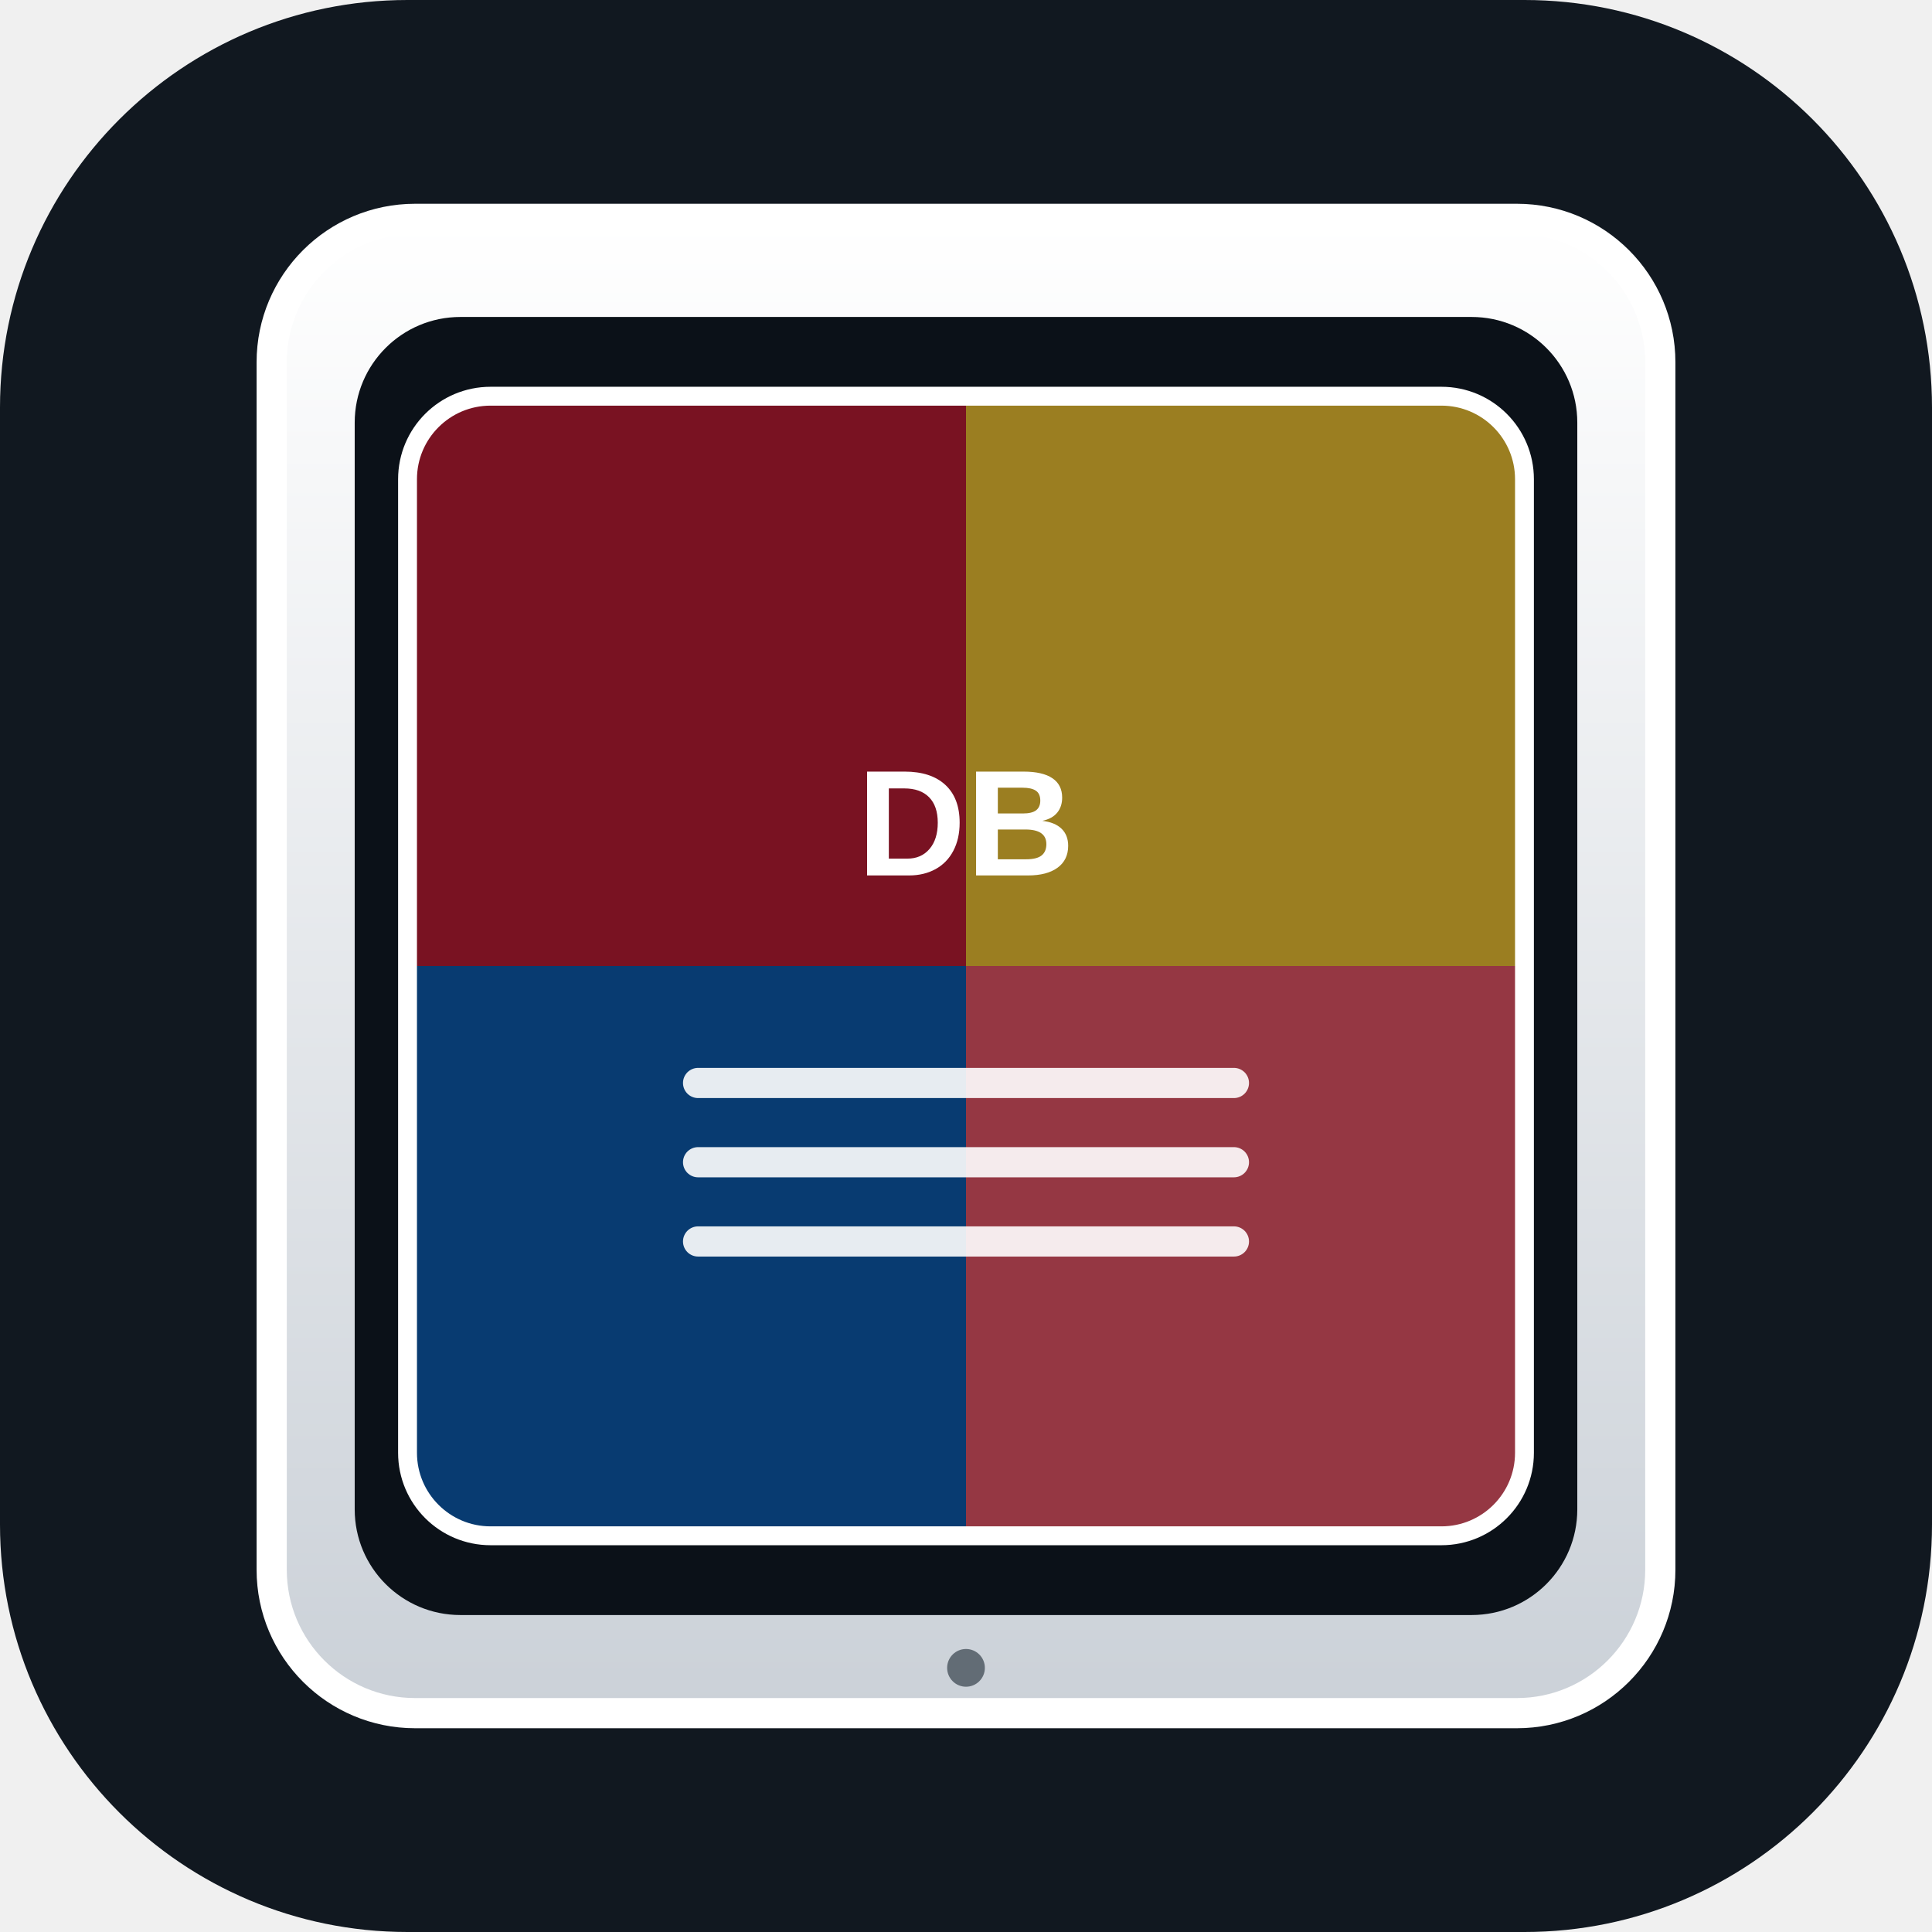
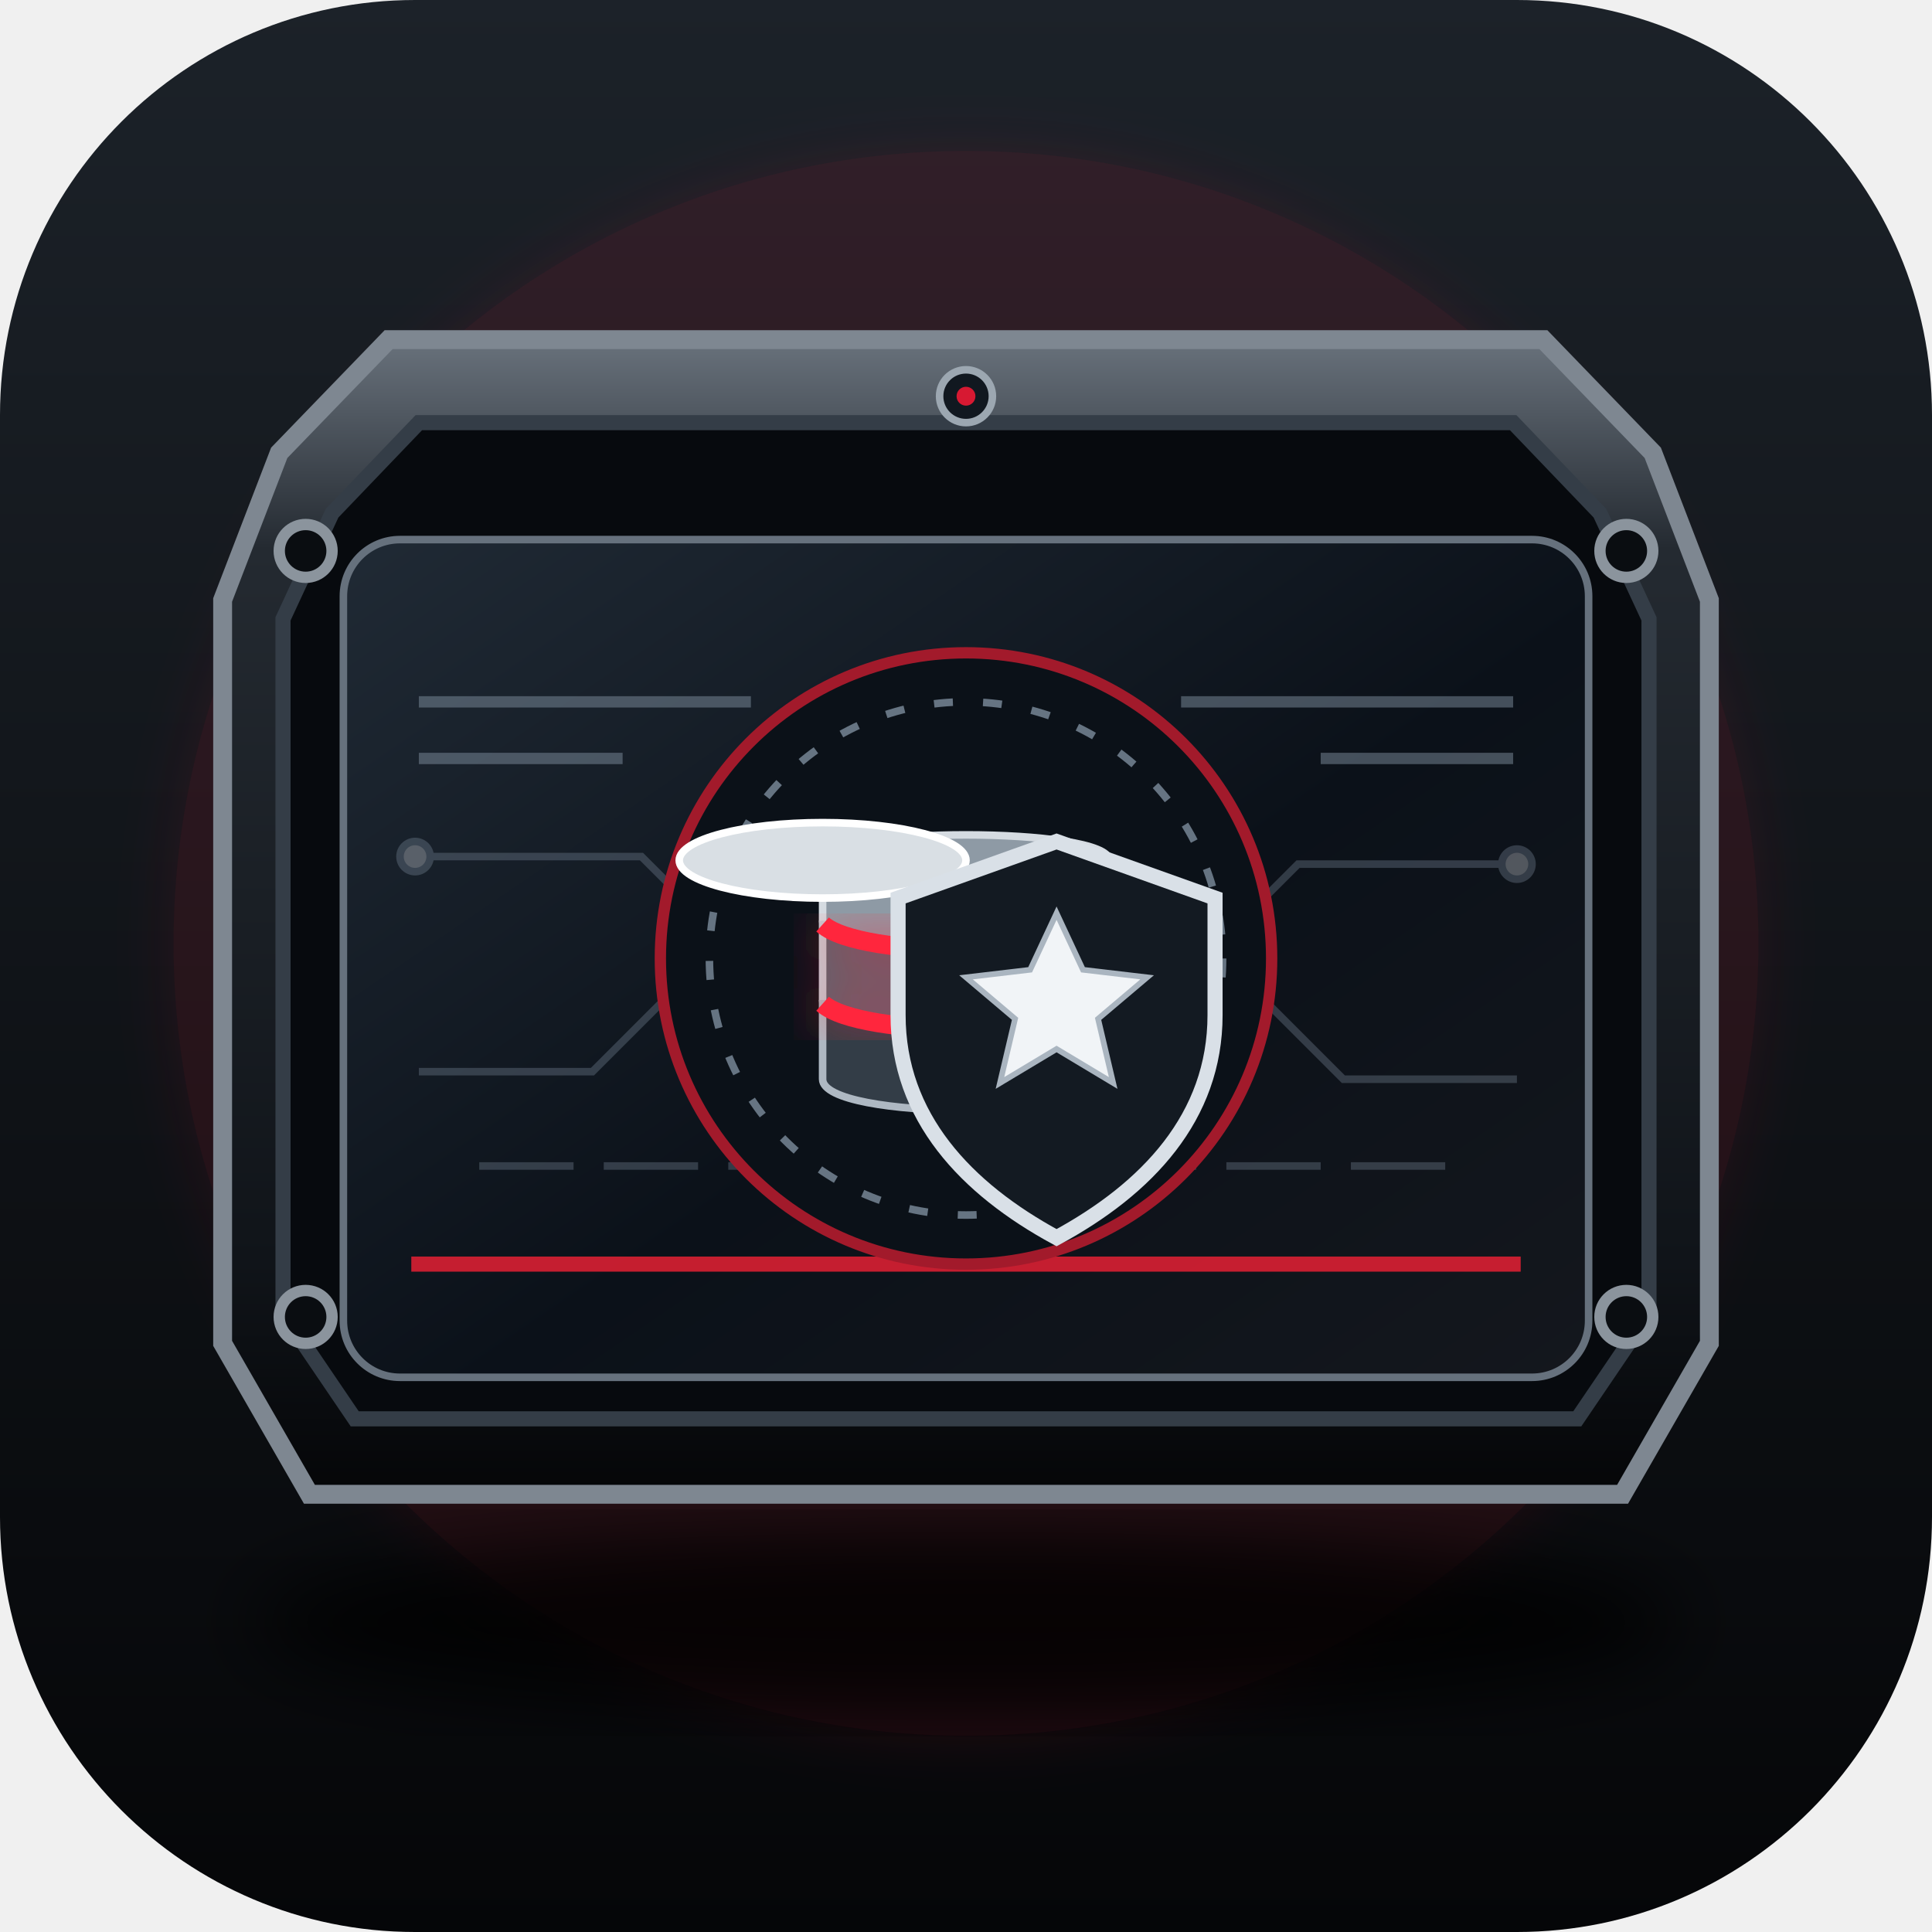
- <svg xmlns="http://www.w3.org/2000/svg" viewBox="0 0 512 512">
+ <svg xmlns="http://www.w3.org/2000/svg" width="512" height="512" viewBox="0 0 512 512">
  <defs>
-     <linearGradient id="frame" x2="0" y2="1">
-       <stop stop-color="#fff" />
-       <stop offset="1" stop-color="#cbd1d8" />
+     <linearGradient id="bg" x2="0" y2="1">
+       <stop stop-color="#1c2229" />
+       <stop offset="1" stop-color="#050608" />
    </linearGradient>
-     <clipPath id="screen">
-       <rect x="108" y="105" width="296" height="302" rx="22" />
-     </clipPath>
+     <linearGradient id="metal" x2="0" y2="1">
+       <stop stop-color="#68717b" />
+       <stop offset=".18" stop-color="#242a31" />
+       <stop offset=".8" stop-color="#101419" />
+       <stop offset="1" stop-color="#050608" />
+     </linearGradient>
+     <linearGradient id="screen" x2="1" y2="1">
+       <stop stop-color="#202a35" />
+       <stop offset=".55" stop-color="#0b1119" />
+       <stop offset="1" stop-color="#14171d" />
+     </linearGradient>
+     <linearGradient id="red" x2="1" y2="0">
+       <stop stop-color="#8b1020" />
+       <stop offset=".5" stop-color="#ff263d" />
+       <stop offset="1" stop-color="#8e0c1b" />
+     </linearGradient>
+     <filter id="glow">
+       <feGaussianBlur stdDeviation="8" result="b" />
+       <feMerge>
+         <feMergeNode in="b" />
+         <feMergeNode in="SourceGraphic" />
+       </feMerge>
+     </filter>
+     <filter id="shadow">
+       <feGaussianBlur stdDeviation="10" />
+     </filter>
  </defs>
-   <rect width="512" height="512" rx="108" fill="#111820" />
-   <rect x="72" y="58" width="368" height="396" rx="38" fill="url(#frame)" stroke="#fff" stroke-width="8" />
-   <rect x="94" y="84" width="324" height="344" rx="28" fill="#0b1118" />
-   <g clip-path="url(#screen)">
-     <rect x="108" y="105" width="148" height="151" fill="#b51228" />
-     <rect x="256" y="105" width="148" height="151" fill="#eab927" />
-     <rect x="108" y="256" width="148" height="151" fill="#0752a2" />
-     <rect x="256" y="256" width="148" height="151" fill="#d7192d" />
-     <path d="M256 256h148v151H256z" fill="#fff" opacity=".22" />
-     <rect x="108" y="105" width="296" height="302" fill="#081018" opacity=".35" />
+   <rect width="512" height="512" rx="110" fill="url(#bg)" />
+   <circle cx="256" cy="250" r="210" fill="#d71932" opacity=".12" filter="url(#glow)" />
+   <ellipse cx="256" cy="430" rx="190" ry="25" fill="#000" opacity=".8" filter="url(#shadow)" />
+   <g transform="translate(0 4)">
+     <path d="M74 116 103 86H409L438 116 453 155V352L430 392H82L59 352V155Z" fill="url(#metal)" stroke="#7e8791" stroke-width="5" />
+     <path d="M88 132 111 108H401L424 132 437 160V344L418 372H94L75 344V160Z" fill="#070a0e" stroke="#343d47" stroke-width="4" />
+     <rect x="91" y="139" width="330" height="222" rx="15" fill="url(#screen)" stroke="#66717d" stroke-width="2" />
+     <path d="M92 164H420" stroke="#d91f32" stroke-width="5" filter="url(#glow)" />
+     <path d="M111 182h88M111 197h54M313 182h88M350 197h51" stroke="#7e8d9e" stroke-width="3" opacity=".5" />
+     <path d="M109 331H403" stroke="#d91f32" stroke-width="4" opacity=".9" />
+     <g opacity=".32" stroke="#8494a6" fill="none" stroke-width="2">
+       <path d="M110 223h60l18 18h38M402 225h-58l-18 18h-37M111 280h46l20-20h34M402 282h-46l-20-20h-34" />
+       <circle cx="110" cy="223" r="4" fill="#e5e9ee" />
+       <circle cx="402" cy="225" r="4" fill="#e5e9ee" />
+       <path d="M127 305h25m8 0h25m8 0h25m8 0h25m8 0h25m8 0h25m8 0h25m8 0h25" />
+     </g>
+     <g transform="translate(256 250)">
+       <circle r="81" fill="#0b1118" stroke="#a21a2b" stroke-width="3" />
+       <circle r="68" fill="none" stroke="#667482" stroke-width="2" stroke-dasharray="5 8" />
+       <g transform="translate(-38 -40)">
+         <path d="M0 14c0-9 76-9 76 0v16c0 10-76 10-76 0z" fill="#8e9aa5" stroke="#d5dbe1" stroke-width="2" />
+         <ellipse cy="14" rx="38" ry="10" fill="#d9dfe4" stroke="#fff" stroke-width="2" />
+         <path d="M0 30c0 12 76 12 76 0v21c0 11-76 11-76 0z" fill="#59636e" stroke="#c3cbd3" stroke-width="2" />
+         <path d="M0 51c0 12 76 12 76 0v21c0 11-76 11-76 0z" fill="#333d47" stroke="#aeb8c2" stroke-width="2" />
+         <path d="M0 31c10 9 66 9 76 0M0 52c10 9 66 9 76 0" fill="none" stroke="#ff263d" stroke-width="5" filter="url(#glow)" />
+       </g>
+       <g transform="translate(24 8)">
+         <path d="M0-39 42-24V7c0 27-18 46-42 59C-24 53-42 34-42 7v-31z" fill="#131a22" stroke="#d9e0e7" stroke-width="4" />
+         <path d="m0-20 7 15 17 2-13 11 4 17L0 16l-15 9 4-17-13-11 17-2z" fill="#f1f4f7" stroke="#aab5c0" stroke-width="1.5" />
+       </g>
+     </g>
+     <path d="M115 385h282" stroke="#d71932" stroke-width="6" stroke-linecap="round" filter="url(#glow)" />
+     <circle cx="256" cy="101" r="7" fill="#111820" stroke="#9ca7b1" stroke-width="2" />
+     <circle cx="256" cy="101" r="2.5" fill="#d71932" />
+     <g fill="#0a0d11" stroke="#8b949d" stroke-width="3">
+       <circle cx="81" cy="142" r="7" />
+       <circle cx="431" cy="142" r="7" />
+       <circle cx="81" cy="345" r="7" />
+       <circle cx="431" cy="345" r="7" />
+     </g>
  </g>
-   <rect x="108" y="105" width="296" height="302" rx="22" fill="none" stroke="#fff" stroke-width="5" />
-   <text x="256" y="232" text-anchor="middle" fill="#fff" font-family="Arial,sans-serif" font-size="40" font-weight="900">DB</text>
-   <path d="M185 287h142M185 308h142M185 329h142" stroke="#fff" stroke-width="8" stroke-linecap="round" opacity=".9" />
-   <circle cx="256" cy="442" r="5" fill="#626c75" />
</svg>
